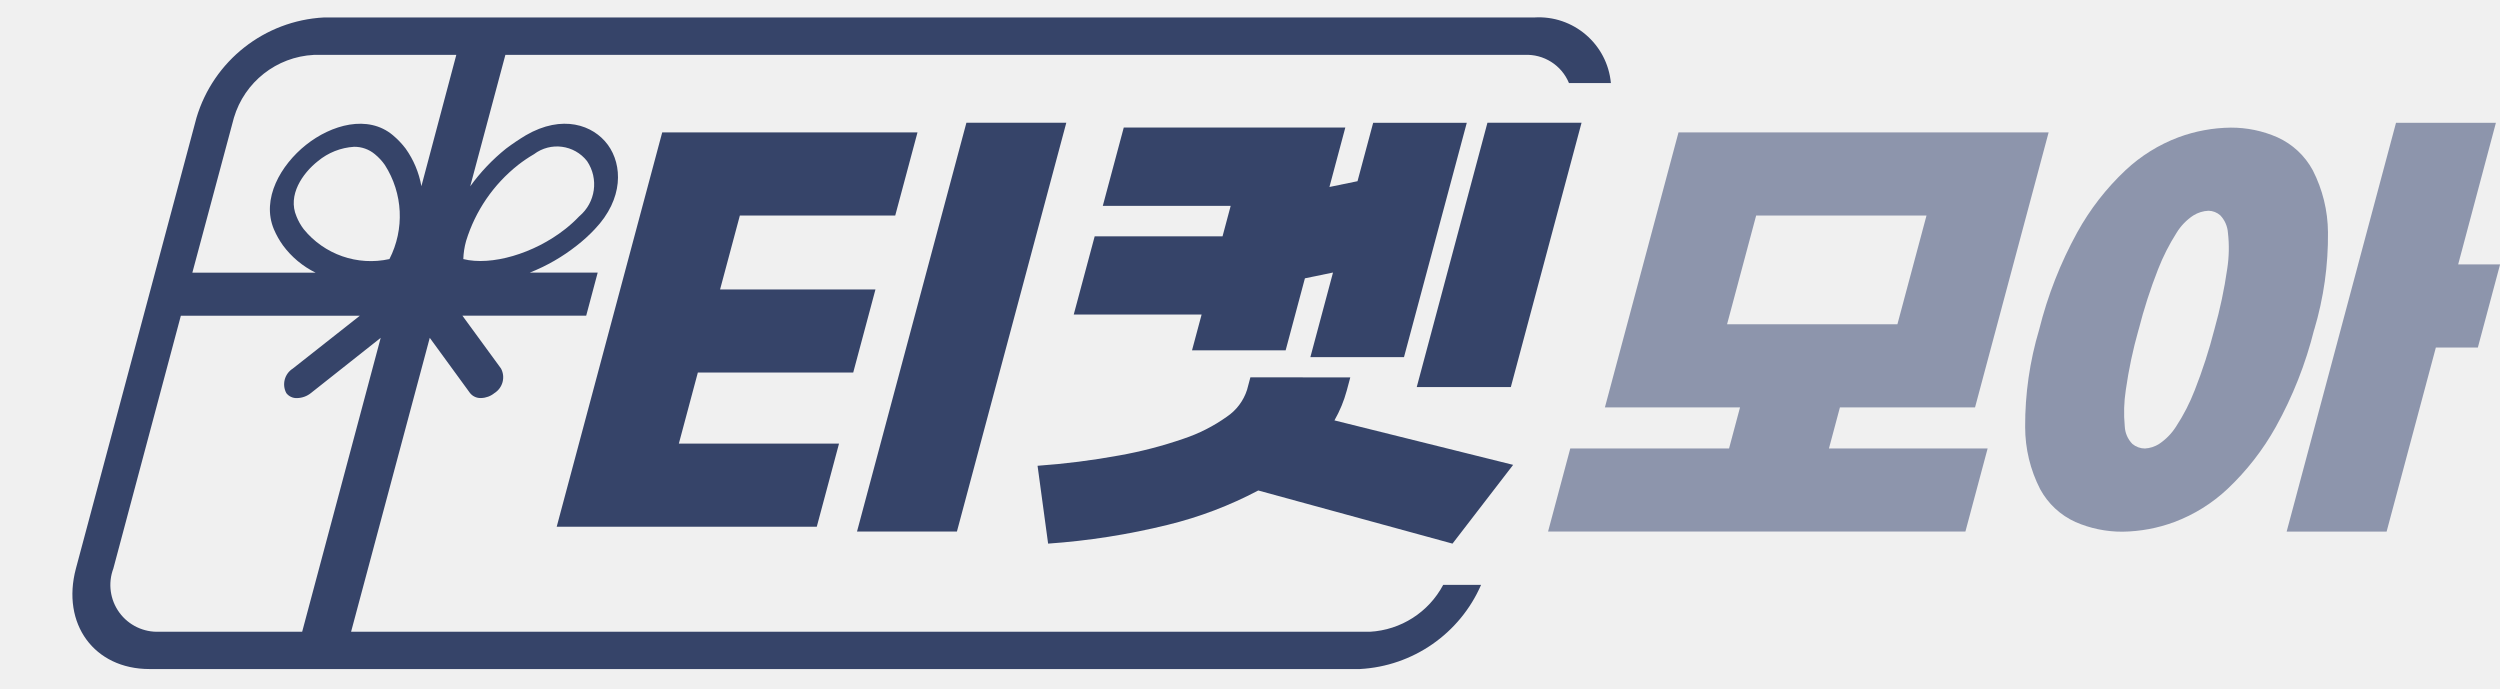
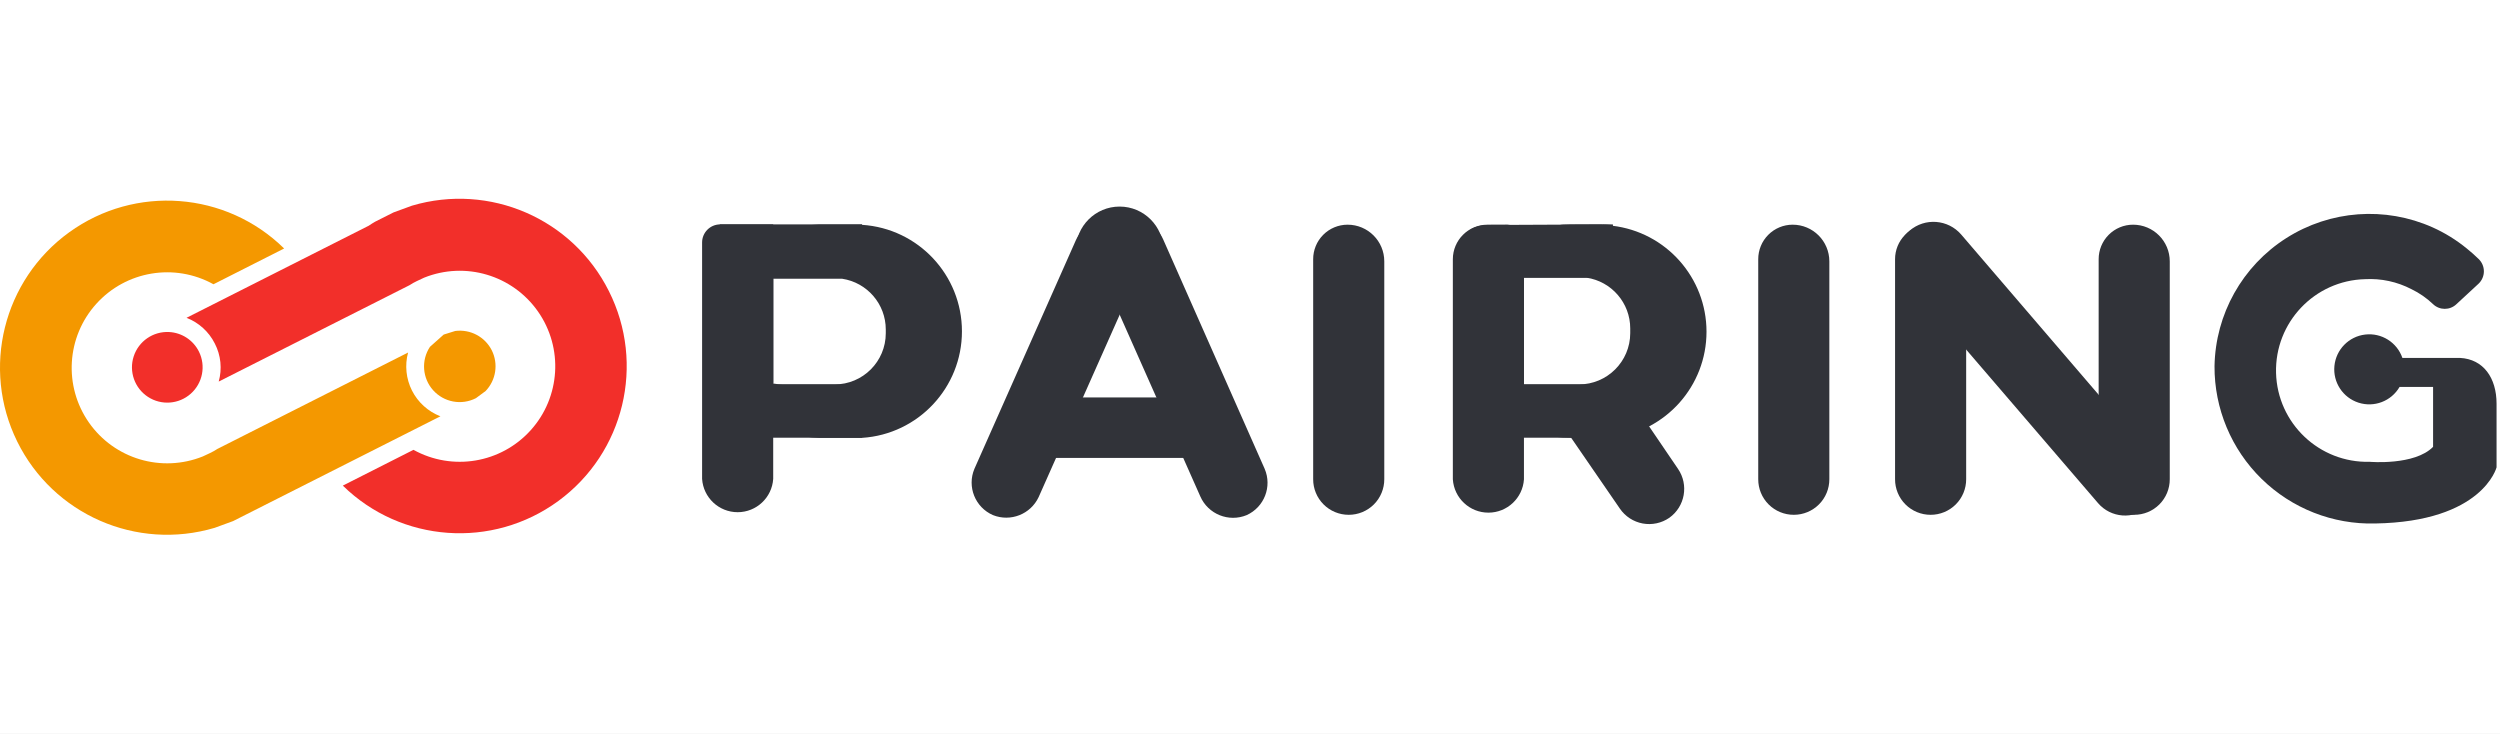
- <svg xmlns="http://www.w3.org/2000/svg" width="167" height="46" viewBox="0 0 167 46">
+ <svg xmlns="http://www.w3.org/2000/svg" width="167" height="49" viewBox="0 0 167 49">
  <defs>
-     <clipPath id="a">
-       <rect width="167" height="46" fill="none" />
+     <clipPath id="b">
+       <rect width="167" height="49" />
    </clipPath>
  </defs>
-   <g transform="translate(0 0)">
-     <g transform="translate(0 0)" clip-path="url(#a)">
-       <path d="M97.648,0H16.793A9.4,9.4,0,0,0,8.288,6.7L.234,36.811c-.985,3.7,1.221,6.714,4.913,6.714H86A9.378,9.378,0,0,0,94.1,37.9h-2.53a5.916,5.916,0,0,1-4.9,3.135H18.615L23.871,21.4l2.688,3.687a.891.891,0,0,0,.738.335,1.466,1.466,0,0,0,.9-.335,1.245,1.245,0,0,0,.434-1.636l-2.579-3.53h8.269l.768-2.879H30.556A12.394,12.394,0,0,0,33.7,15.23a10.37,10.37,0,0,0,1.191-1.084c1.949-2.041,1.851-4.308.876-5.639s-3.041-2.05-5.474-.64a15.646,15.646,0,0,0-1.319.888,12.945,12.945,0,0,0-2.4,2.524L28.922,2.5H96.988a3.045,3.045,0,0,1,2.983,1.883h2.8A4.838,4.838,0,0,0,97.648,0m-82.3,41.031H5.816a3.126,3.126,0,0,1-3.082-4.22L7.244,19.924H19.2l-4.479,3.53a1.248,1.248,0,0,0-.434,1.636.85.85,0,0,0,.729.335,1.521,1.521,0,0,0,.915-.335L20.594,21.4Zm5.828-24.892a5.774,5.774,0,0,1-5.729-2,3.661,3.661,0,0,1-.482-.858c-.6-1.41.4-2.868,1.437-3.687a4.189,4.189,0,0,1,2.411-.955,2.122,2.122,0,0,1,1.389.493,3.552,3.552,0,0,1,.669.72,6.32,6.32,0,0,1,.305,6.29m2.136-4.871a6.2,6.2,0,0,0-1.053-2.513,5.558,5.558,0,0,0-.846-.888c-1.674-1.41-4.125-.7-5.808.64s-3,3.6-2.146,5.639a5.6,5.6,0,0,0,.611,1.084,6,6,0,0,0,2.175,1.814H8.012L10.788,6.7a5.878,5.878,0,0,1,5.336-4.2h9.52Zm6.459-1.419a9.458,9.458,0,0,1,1.064-.72,2.549,2.549,0,0,1,3.544.463,2.782,2.782,0,0,1-.522,3.687,8.629,8.629,0,0,1-.945.858c-2.087,1.646-4.933,2.464-6.8,2a5.041,5.041,0,0,1,.187-1.213,10.336,10.336,0,0,1,3.475-5.077" transform="translate(4.837 1.167)" fill="#364469" />
-       <path d="M61.018,8.773l-1.487,5.552H49.152l-1.322,4.939H58.21l-1.486,5.552H46.345l-1.269,4.745h10.7l-1.486,5.552H36.917l7.048-26.34Zm2.633,26.663H56.977L64.285,8.128h6.673Z" transform="translate(0.271 0.071)" fill="#364469" />
-       <path d="M89.693,25.139l-.233.872a8.515,8.515,0,0,1-.825,2l11.937,2.97-4.051,5.262-12.975-3.55a26.223,26.223,0,0,1-6.029,2.291,46.99,46.99,0,0,1-8.009,1.259l-.705-5.2a49.837,49.837,0,0,0,5.473-.694,28.451,28.451,0,0,0,4.279-1.114,10.932,10.932,0,0,0,2.891-1.469,3.418,3.418,0,0,0,1.35-1.793l.224-.838ZM81.16,15.714l.544-2.035H73.161l1.4-5.229h14.8L88.3,12.419l1.876-.386,1.045-3.9h6.254L93.281,23.784H87.027l1.512-5.65-1.877.387-1.287,4.81H79.121l.64-2.389H71.219l1.4-5.228Zm19.258,10.07H94.132L98.855,8.128h6.286Z" transform="translate(0.506 0.071)" fill="#364469" />
-       <path d="M111.369,8.768h24.724l-4.915,18.367h-9.026l-.733,2.744h10.6l-1.485,5.552H102.655l1.485-5.552h10.606l.733-2.744h-9.026Zm3.244,12.815h11.379l1.944-7.263h-11.38Z" transform="translate(0.755 0.077)" fill="#8d95ac" />
-       <path d="M153.6,21.943a26.6,26.6,0,0,1-2.564,6.505A17.257,17.257,0,0,1,147.8,32.6a10.657,10.657,0,0,1-3.538,2.2,10.348,10.348,0,0,1-3.46.646,7.757,7.757,0,0,1-3.147-.646,5.044,5.044,0,0,1-2.362-2.2,9.1,9.1,0,0,1-1-4.147,22.355,22.355,0,0,1,.936-6.505,26.981,26.981,0,0,1,2.546-6.5,16.926,16.926,0,0,1,3.222-4.148,10.664,10.664,0,0,1,3.537-2.2,10.406,10.406,0,0,1,3.493-.646,7.666,7.666,0,0,1,3.116.646,5.048,5.048,0,0,1,2.362,2.2,9.242,9.242,0,0,1,1.017,4.148,21.97,21.97,0,0,1-.918,6.5m-11.734,0a30.56,30.56,0,0,0-.854,4.034,9.839,9.839,0,0,0-.069,2.422,1.793,1.793,0,0,0,.507,1.178,1.315,1.315,0,0,0,.837.307,1.964,1.964,0,0,0,.953-.307,3.917,3.917,0,0,0,1.132-1.162,12.9,12.9,0,0,0,1.244-2.422,34.4,34.4,0,0,0,1.319-4.082,30.83,30.83,0,0,0,.853-4.034,8.975,8.975,0,0,0,.047-2.406,1.884,1.884,0,0,0-.511-1.162,1.213,1.213,0,0,0-.789-.307,2.081,2.081,0,0,0-1,.307,3.681,3.681,0,0,0-1.138,1.178,14.074,14.074,0,0,0-1.227,2.42,33.71,33.71,0,0,0-1.3,4.036m21.345-4.358h2.8l-1.485,5.552h-2.805l-3.291,12.3H151.76l7.306-27.308h6.673Z" transform="translate(0.987 0.071)" fill="#8d95ac" />
+   <g id="a" clip-path="url(#b)">
+     <rect width="167" height="49" fill="#fff" />
+     <g transform="translate(0 13.319)">
+       <path d="M25,12.53c-.15.09-.29.17-.43.27h0Z" transform="translate(0.09 -11)" fill="#fff" />
+       <path d="M28.24,16.23l-1,.5a3.72,3.72,0,0,1,.48-.27Z" transform="translate(0.09 -11)" fill="#fff" />
+       <path d="M14.43,27.67a3.72,3.72,0,0,1-.48.27l-.49.23Z" transform="translate(0.09 -11)" fill="#fff" />
+       <path d="M29.55,20l-.92.82a2.29,2.29,0,0,1,.92-.82Z" transform="translate(0.09 -11)" fill="#fff" />
+       <path d="M31.7,24.28l.65-.48A2.07,2.07,0,0,1,31.7,24.28Z" transform="translate(0.09 -11)" fill="#fff" />
+       <path d="M30.32,19.79l-.77.24a2.22,2.22,0,0,1,.77-.24Z" transform="translate(0.09 -11)" fill="#fff" />
+       <path d="M26.69,17v.08a5.14,5.14,0,0,1,.54-.37Zm0,0v.08a5.14,5.14,0,0,1,.54-.37Zm-1.1-4.82-.6.33,1.23-.62Zm.63-.29,1.23-.45a10.63,10.63,0,0,0-1.23.47ZM26.69,17v.08a5.14,5.14,0,0,1,.54-.37Zm0,0v.08a5.14,5.14,0,0,1,.54-.37Z" transform="translate(0.09 -11)" fill="#fff" />
+       <path d="M40.58,17.12a11.16,11.16,0,0,1-17.77,13l4.72-2.39a6.38,6.38,0,1,0,.71-11.5l-.49.23a3.72,3.72,0,0,0-.48.27L14.52,23.17a3.48,3.48,0,0,0-.26-2.54,3.56,3.56,0,0,0-1.89-1.72l12.17-6.15h0c.14-.1.28-.18.43-.27l1.23-.62,1.23-.45A11.16,11.16,0,0,1,40.58,17.12Z" transform="translate(0.09 -11)" fill="#f22f2a" />
+       <path d="M14.25,32.94a12.88,12.88,0,0,0,1.23-.45Zm1.23-.45.62-.29.61-.33Z" transform="translate(0.09 -11)" fill="#fff" />
+       <path d="M27.43,23.77a3.58,3.58,0,0,0,1.9,1.72l-13.85,7-1.23.45a11.16,11.16,0,1,1,4.64-18.66l-4.72,2.39a6.38,6.38,0,1,0-.71,11.5l.49-.23a3.72,3.72,0,0,0,.48-.27l12.74-6.44a3.58,3.58,0,0,0,.26,2.54Z" transform="translate(0.09 -11)" fill="#f49800" />
+       <path d="M13.2,21.17a2.36,2.36,0,1,1-2-1.31,2.36,2.36,0,0,1,2,1.31Z" transform="translate(0.09 -11)" fill="#f22f2a" />
+       <path d="M32.76,21.08a2.39,2.39,0,0,1-.41,2.72l-.65.48a2.38,2.38,0,0,1-3.07-3.43l.92-.82.77-.24a2.39,2.39,0,0,1,2.44,1.29Z" transform="translate(0.09 -11)" fill="#f49800" />
+       <path d="M51.56,12.67v17a2.38,2.38,0,0,1-4.75,0V13.88A1.21,1.21,0,0,1,48,12.67Z" transform="translate(0.09 -11)" fill="#313339" />
+       <path d="M90,32.07h0a2.37,2.37,0,0,1-2.37-2.38V15a2.3,2.3,0,0,1,2.3-2.31h0a2.45,2.45,0,0,1,2.45,2.45V29.69A2.37,2.37,0,0,1,90,32.07Z" transform="translate(0.09 -11)" fill="#313339" />
+       <path d="M119.74,32.07h0a2.37,2.37,0,0,1-2.38-2.38V15a2.3,2.3,0,0,1,2.3-2.31h0a2.45,2.45,0,0,1,2.45,2.45V29.69a2.37,2.37,0,0,1-2.37,2.38Z" transform="translate(0.09 -11)" fill="#313339" />
+       <path d="M128.87,32.07h0a2.37,2.37,0,0,1-2.37-2.38V15a2.3,2.3,0,0,1,2.3-2.31h0a2.45,2.45,0,0,1,2.45,2.45V29.69a2.37,2.37,0,0,1-2.38,2.38Z" transform="translate(0.09 -11)" fill="#313339" />
+       <path d="M142.47,32.07h0a2.37,2.37,0,0,1-2.37-2.38V15a2.3,2.3,0,0,1,2.3-2.31h0a2.45,2.45,0,0,1,2.45,2.45V29.69a2.37,2.37,0,0,1-2.38,2.38Z" transform="translate(0.09 -11)" fill="#313339" />
+       <path d="M143.41,31.55h0a2.38,2.38,0,0,1-3.35-.26L127.22,16.34a2.3,2.3,0,0,1,.25-3.25h0a2.45,2.45,0,0,1,3.45.26L143.66,28.2A2.38,2.38,0,0,1,143.41,31.55Z" transform="translate(0.09 -11)" fill="#313339" />
+       <path d="M66.24,32.09h0A2.37,2.37,0,0,1,65,29l6.79-15.3a2.31,2.31,0,0,1,3-1.17l.13.06a2.31,2.31,0,0,1,1.17,3l-6.8,15.3A2.39,2.39,0,0,1,66.24,32.09Z" transform="translate(0.09 -11)" fill="#313339" />
+       <path d="M83.19,32.09h0A2.37,2.37,0,0,0,84.39,29L77.6,13.65a2.3,2.3,0,0,0-3-1.17l-.13.06a2.29,2.29,0,0,0-1.17,3l6.79,15.3a2.39,2.39,0,0,0,3.1,1.25Z" transform="translate(0.09 -11)" fill="#313339" />
+       <rect width="9.5" height="3.56" transform="translate(48.08 1.67)" fill="#313339" />
+       <rect width="9.5" height="3.56" transform="translate(48.08 12.36)" fill="#313339" />
+       <path d="M57.5,12.68H55.12a7.13,7.13,0,1,0,0,14.25H57.5a7.13,7.13,0,0,0,0-14.23Zm1.58,7.26a3.42,3.42,0,0,1-3.42,3.42H52.21a3.49,3.49,0,0,1-.65-.06v-7h4.6a3.43,3.43,0,0,1,2.92,3.39Z" transform="translate(0.09 -11)" fill="#313339" />
+       <path d="M51.56,16.26v7a3.43,3.43,0,0,1-2.77-3.36v-.32a3.42,3.42,0,0,1,2.77-3.32Z" transform="translate(0.09 -11)" fill="#313339" />
+       <path d="M101.71,13.77V29.7a2.38,2.38,0,0,1-4.75,0V15a2.31,2.31,0,0,1,2.3-2.31h1.35a1.11,1.11,0,0,1,1,.76,1.27,1.27,0,0,1,.1.32Z" transform="translate(0.09 -11)" fill="#313339" />
+       <path d="M111.42,32.27h0a2.37,2.37,0,0,1-3.3-.61l-4.32-6.28,3.91-2.69L112,29A2.37,2.37,0,0,1,111.42,32.27Z" transform="translate(0.09 -11)" fill="#313339" />
+       <path d="M107.65,12.67v3.56h-9.5V13a2.32,2.32,0,0,1,1.11-.29Z" transform="translate(0.09 -11)" fill="#313339" />
+       <rect width="9.5" height="3.56" transform="translate(98.23 12.36)" fill="#313339" />
+       <path d="M107.65,12.72a7.52,7.52,0,0,0-.82-.05h-2a7.13,7.13,0,0,0-6.18,10.69,6.989,6.989,0,0,0,6.14,3.56h2a7.5,7.5,0,0,0,.82,0,7.129,7.129,0,0,0,0-14.16Zm1.16,7.22a3.43,3.43,0,0,1-3.43,3.42h-3.67V16.23h4.18a3.43,3.43,0,0,1,2.92,3.39Z" transform="translate(0.09 -11)" fill="#313339" />
+       <path d="M105.89,16.23h-4.18v7.12a3.43,3.43,0,0,1-3.2-3.41v-.32a3.43,3.43,0,0,1,2.92-3.39h3.95a4.36,4.36,0,0,1,.51,0Z" transform="translate(0.09 -11)" fill="#313339" />
+       <circle cx="2.93" cy="2.93" r="2.93" transform="translate(71.86 0.48)" fill="#313339" />
+       <rect width="10.63" height="4.04" transform="translate(69.01 13.23)" fill="#313339" />
+       <path d="M166.68,24.65V28.9s-.92,3.63-8.11,3.75a10.46,10.46,0,0,1-10.73-10.51,10.35,10.35,0,0,1,14.57-9.27,10.23,10.23,0,0,1,2.28,1.41c.28.22.54.46.79.7a1.14,1.14,0,0,1,0,1.65L164,18a1.13,1.13,0,0,1-1.56,0h0A5.62,5.62,0,0,0,161,17a6,6,0,0,0-3.11-.67,6.1,6.1,0,1,0,.32,12.2s3,.26,4.23-1v-4H160.2a2.34,2.34,0,1,1,.19-1.94h3.85C165.8,21.67,166.68,22.92,166.68,24.65Z" transform="translate(0.09 -11)" fill="#313339" />
+       <path d="M167,15Z" transform="translate(0.09 -11)" fill="#313339" />
    </g>
  </g>
</svg>
